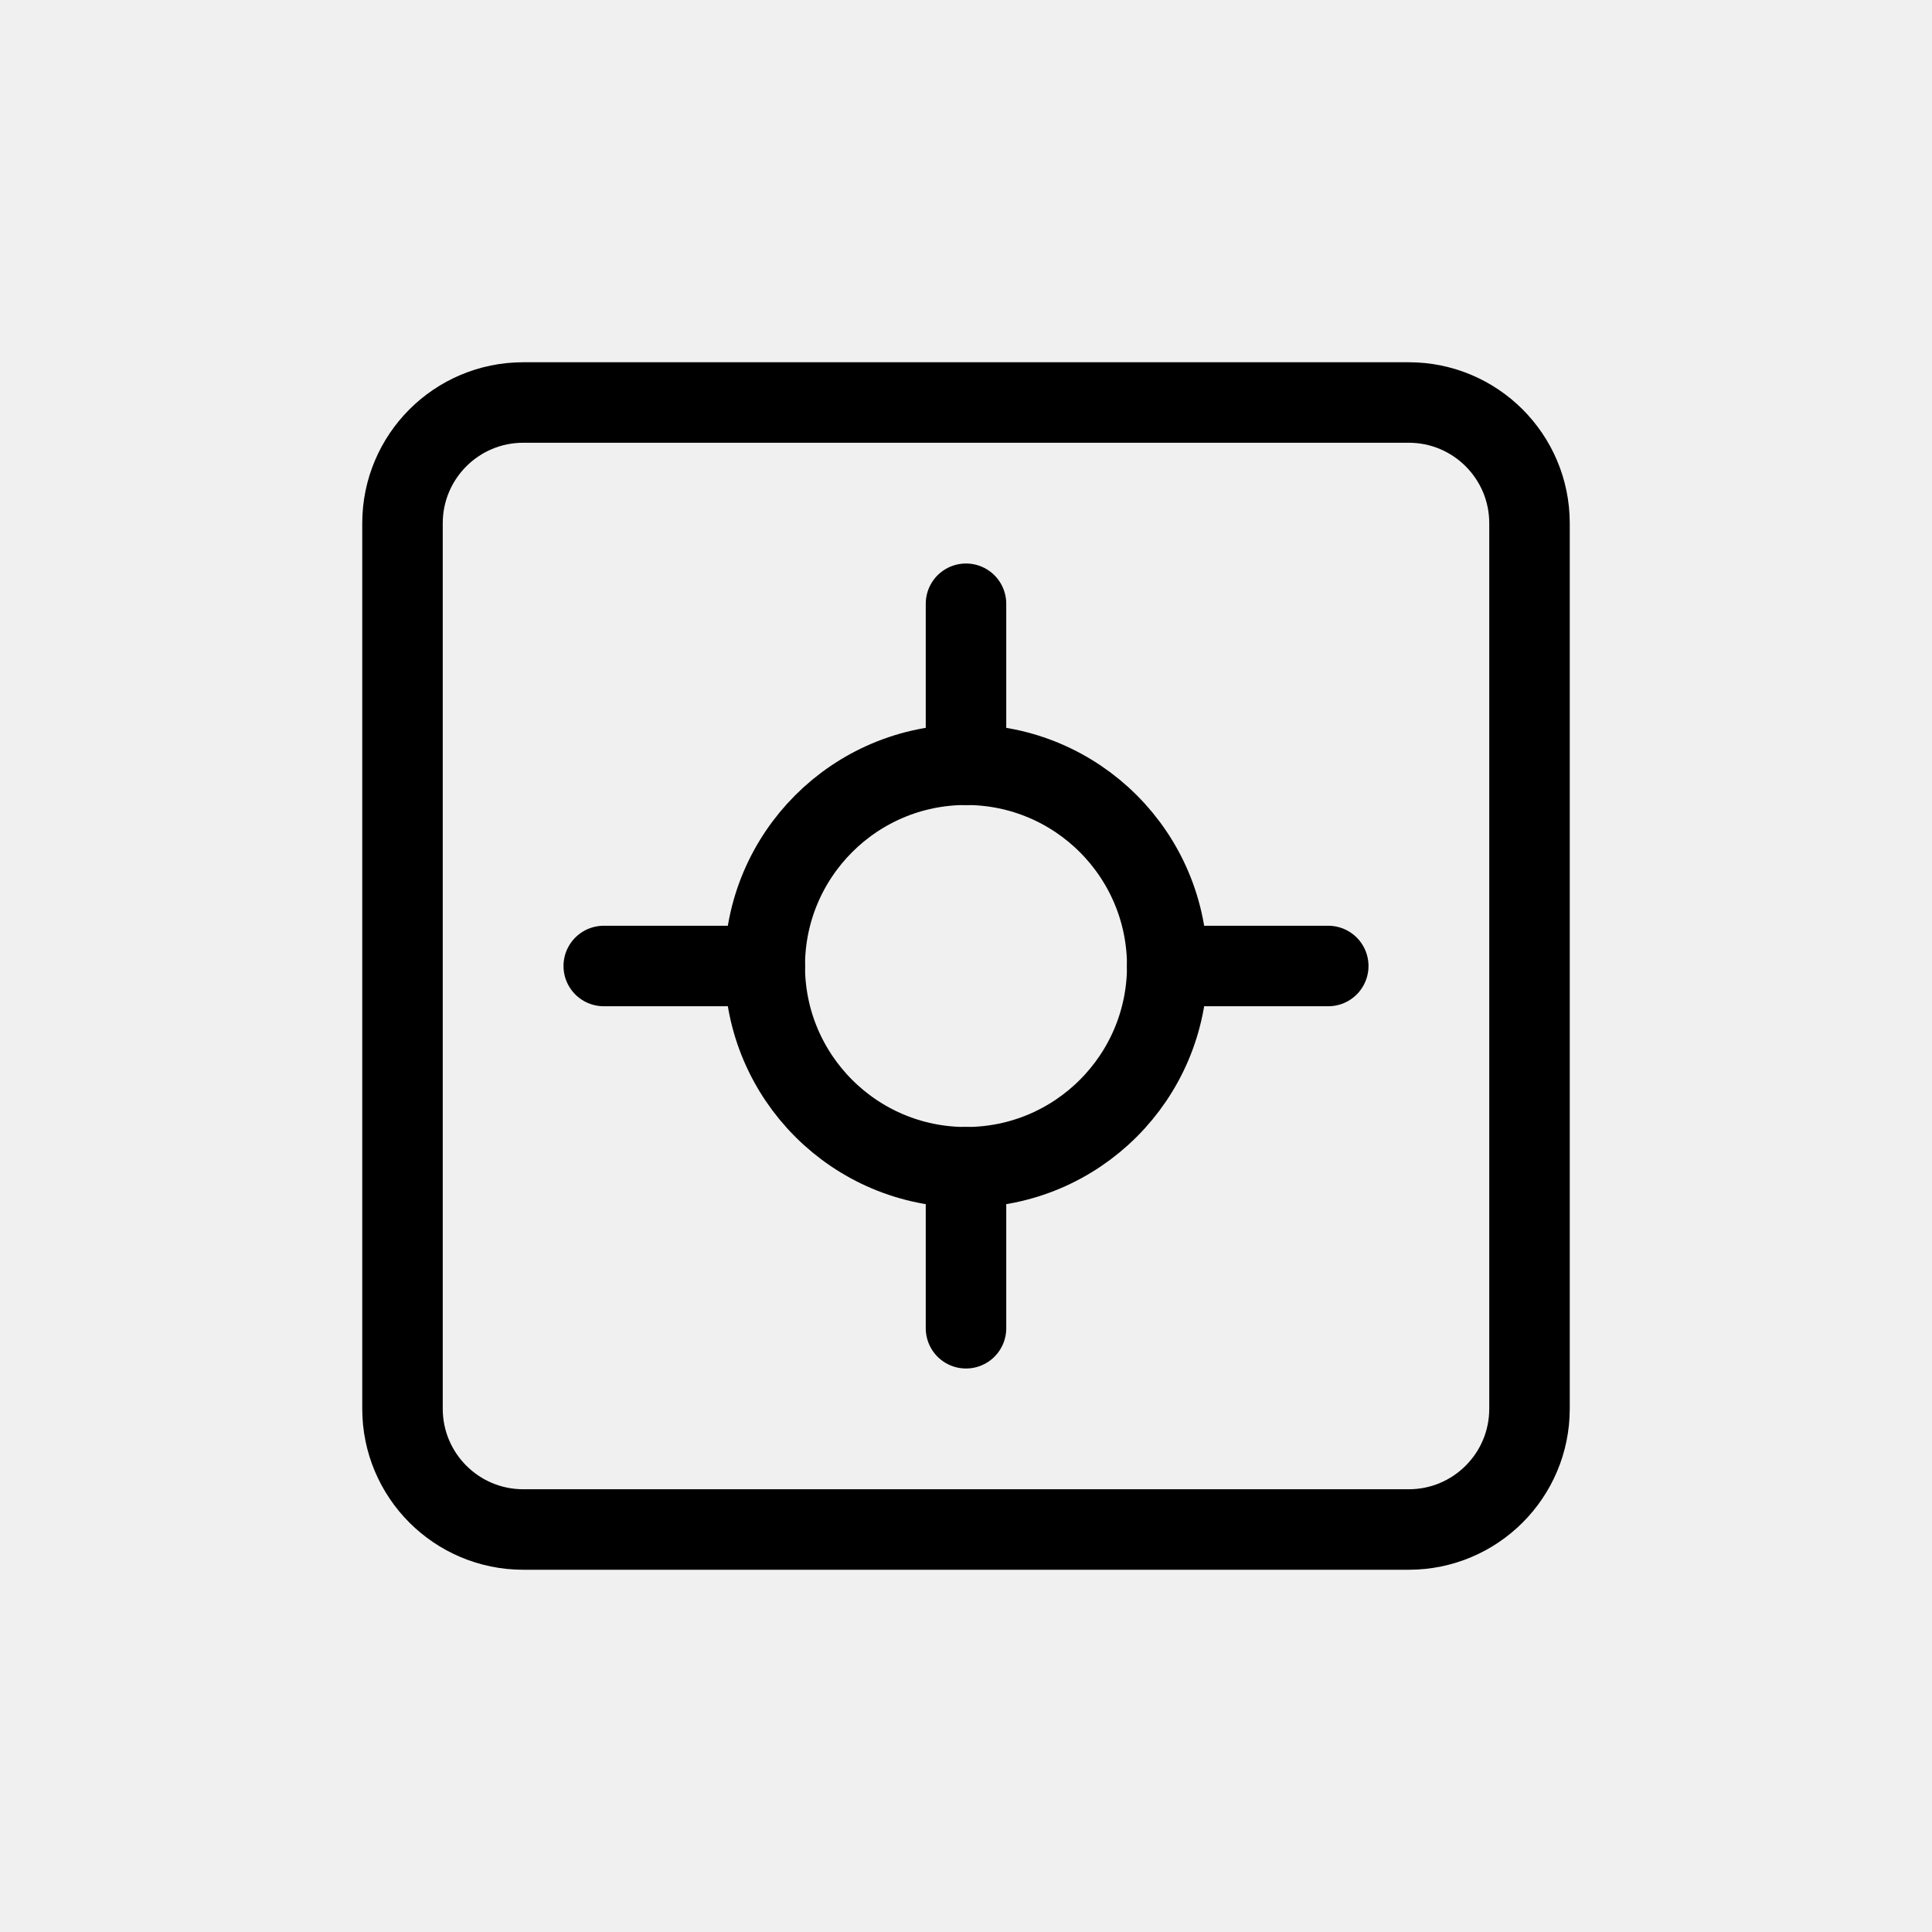
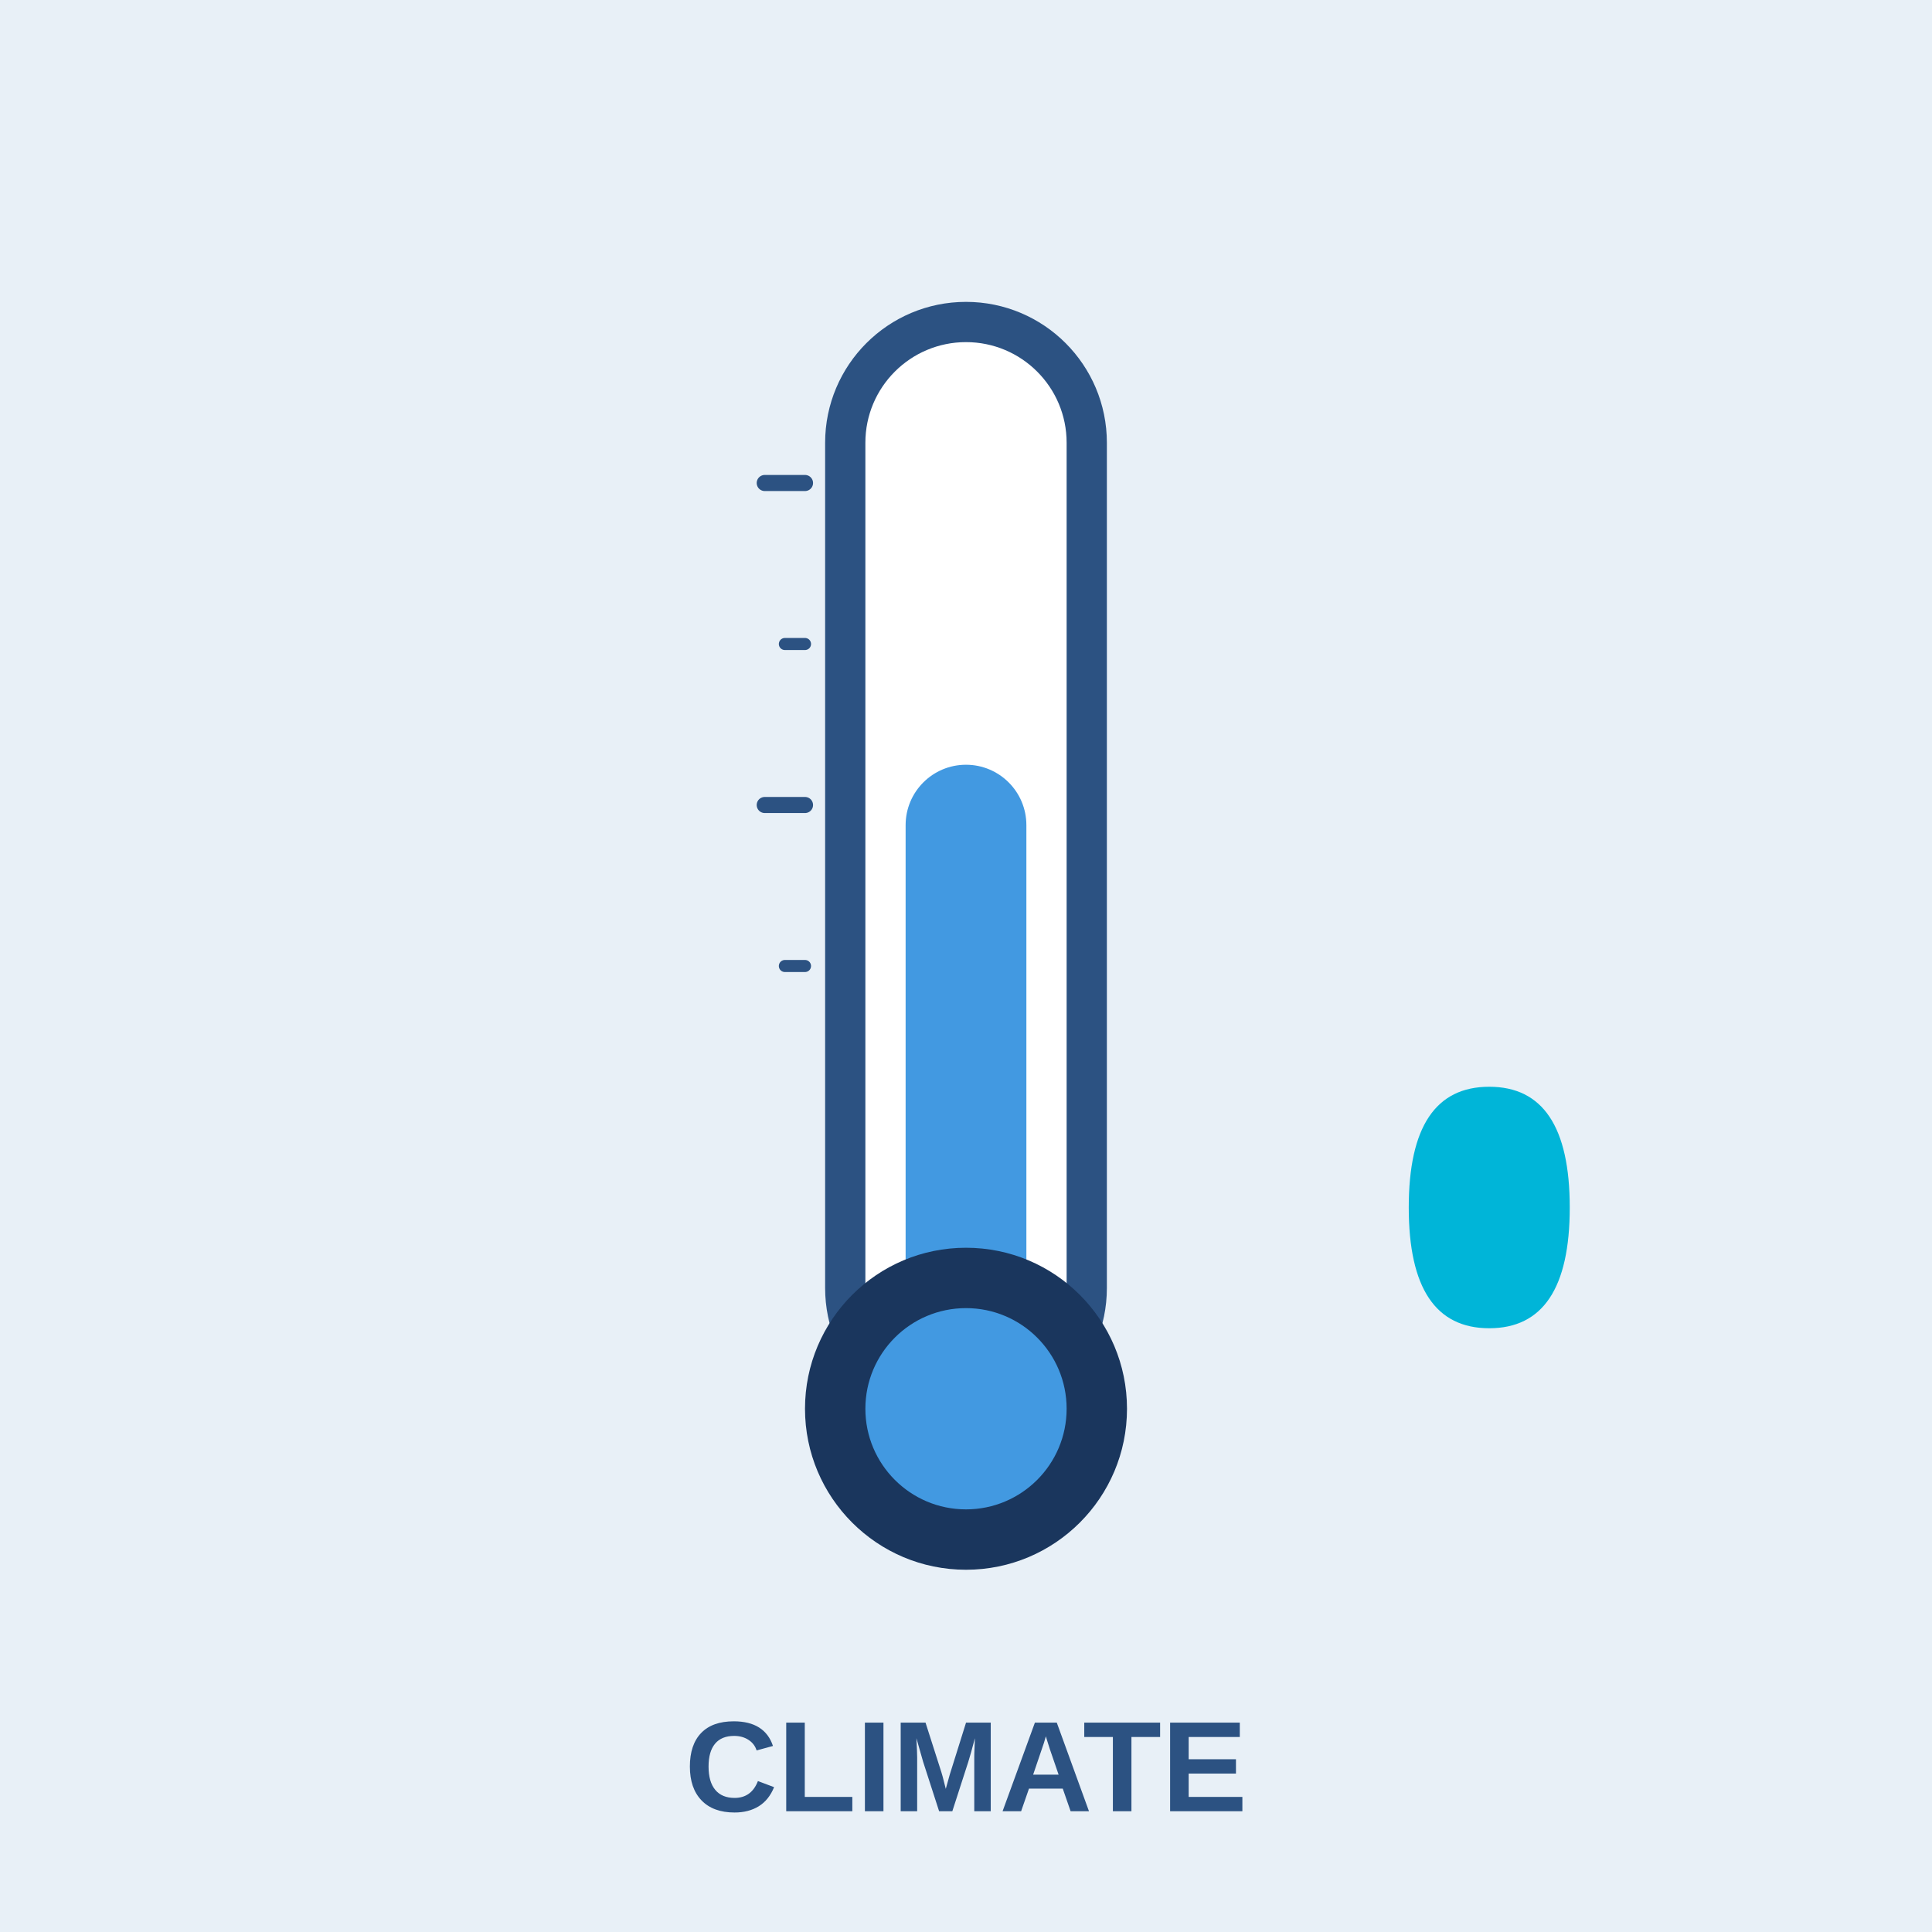
- <svg xmlns="http://www.w3.org/2000/svg" width="960" height="960" viewBox="0 0 960 960" fill="none">
-   <rect x="200" y="200" width="560" height="560" rx="60" stroke="black" stroke-width="40" fill="none" />
-   <circle cx="480" cy="480" r="100" stroke="black" stroke-width="40" fill="none" />
-   <path d="M480 300V380M480 580V660M300 480H380M580 480H660" stroke="black" stroke-width="40" stroke-linecap="round" />
+ <svg xmlns="http://www.w3.org/2000/svg" viewBox="0 0 960 960" fill="none">
+   <rect x="0" y="0" width="960" height="960" fill="#E8F0F7" />
+   <rect x="420" y="160" width="120" height="540" rx="60" fill="#FFFFFF" stroke="#2C5282" stroke-width="20" />
+   <rect x="450" y="380" width="60" height="320" rx="30" fill="#4299E1" />
+   <circle cx="480" cy="700" r="80" fill="#1A365D" />
+   <circle cx="480" cy="700" r="50" fill="#4299E1" />
+   <path d="M 700 600 Q 700 540 740 540 Q 780 540 780 600 Q 780 660 740 660 Q 700 660 700 600 Z" fill="#00B5D8" />
+   <line x1="400" y1="240" x2="380" y2="240" stroke="#2C5282" stroke-width="8" stroke-linecap="round" />
+   <line x1="400" y1="320" x2="390" y2="320" stroke="#2C5282" stroke-width="6" stroke-linecap="round" />
+   <line x1="400" y1="400" x2="380" y2="400" stroke="#2C5282" stroke-width="8" stroke-linecap="round" />
+   <line x1="400" y1="480" x2="390" y2="480" stroke="#2C5282" stroke-width="6" stroke-linecap="round" />
+   <text x="480" y="900" font-family="Arial, sans-serif" font-size="64" fill="#2C5282" text-anchor="middle" font-weight="bold">CLIMATE</text>
</svg>
